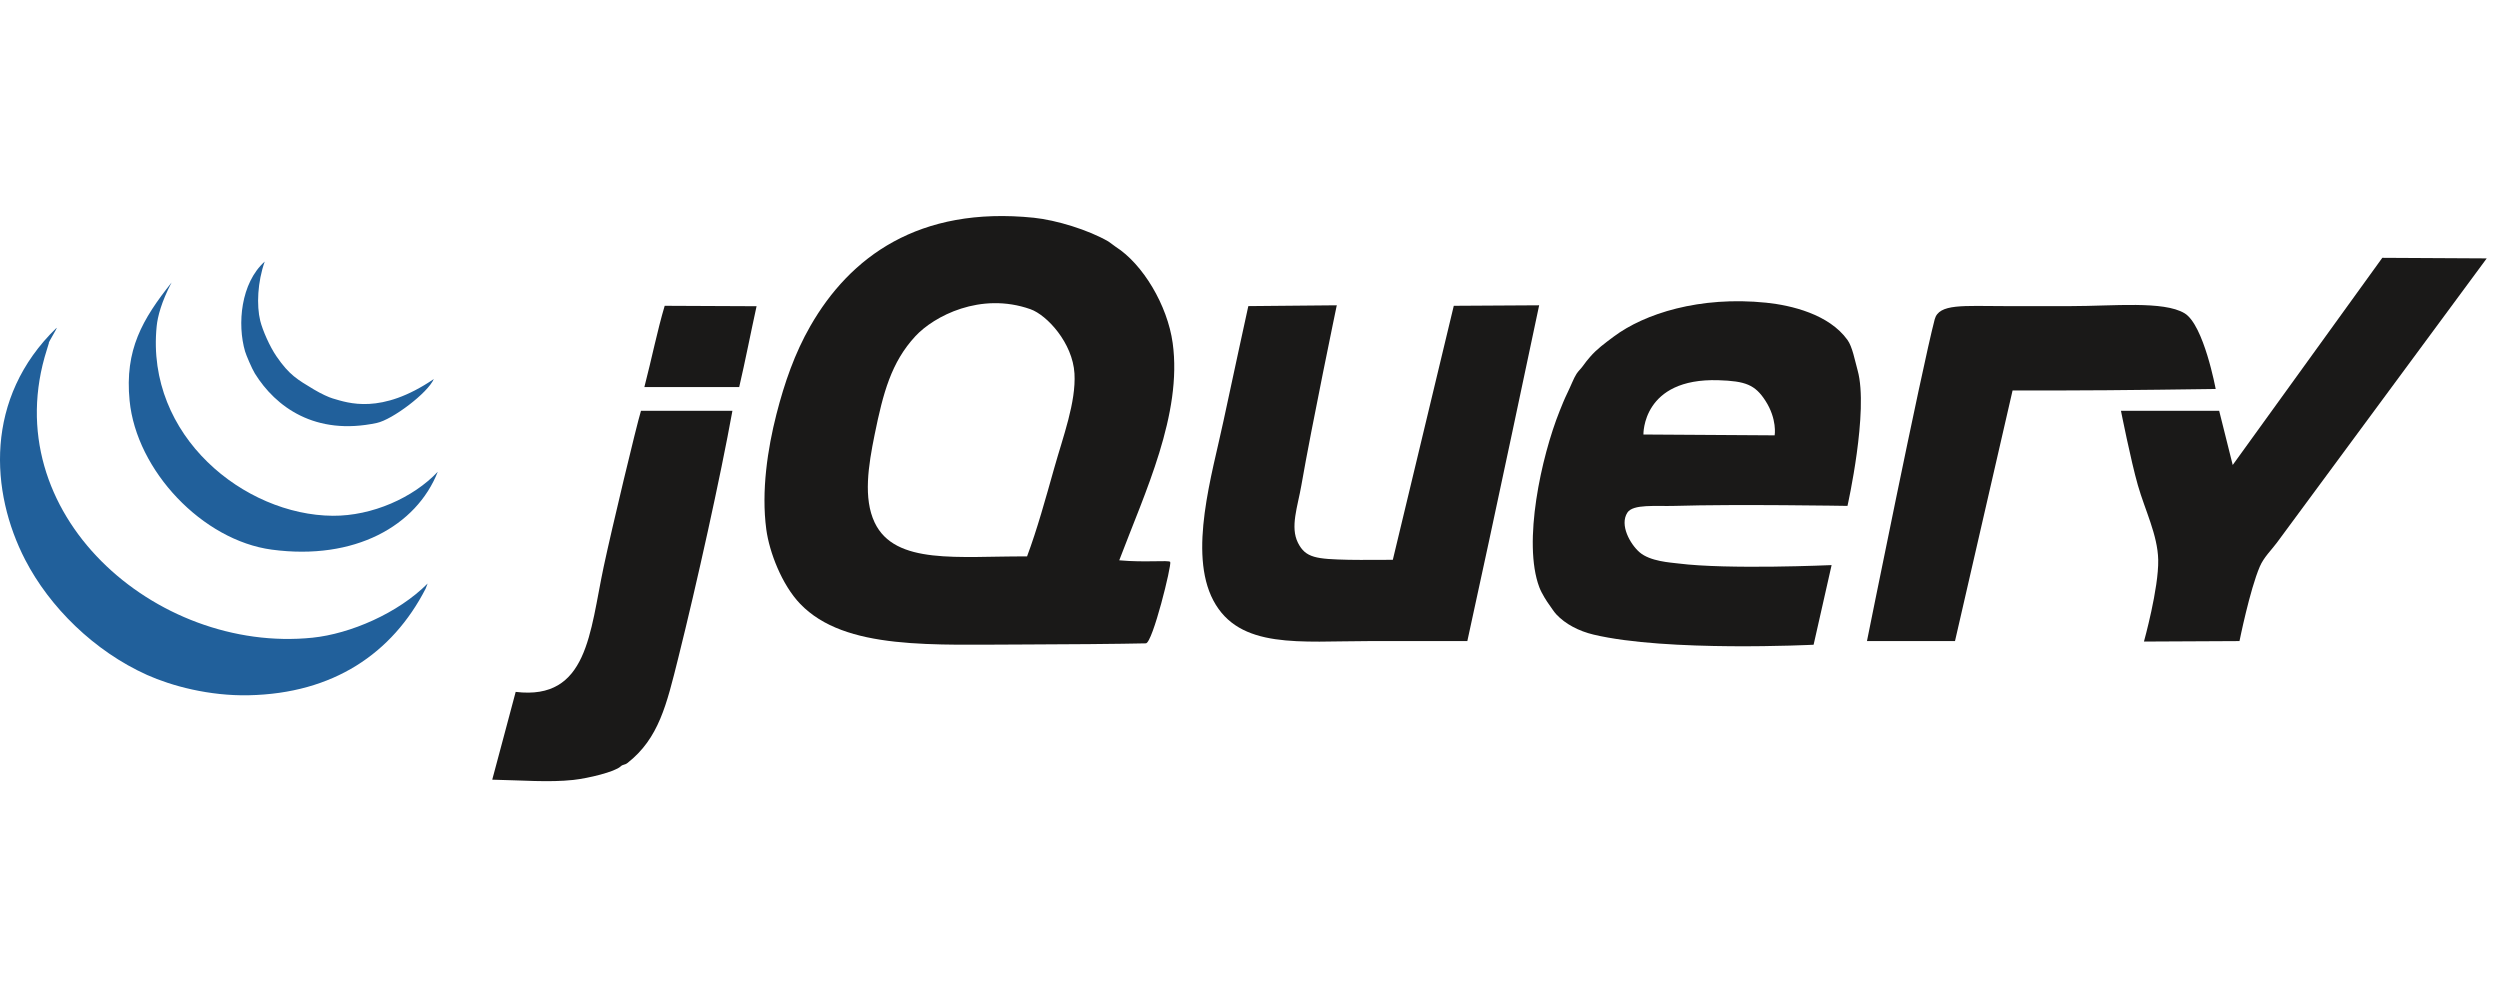
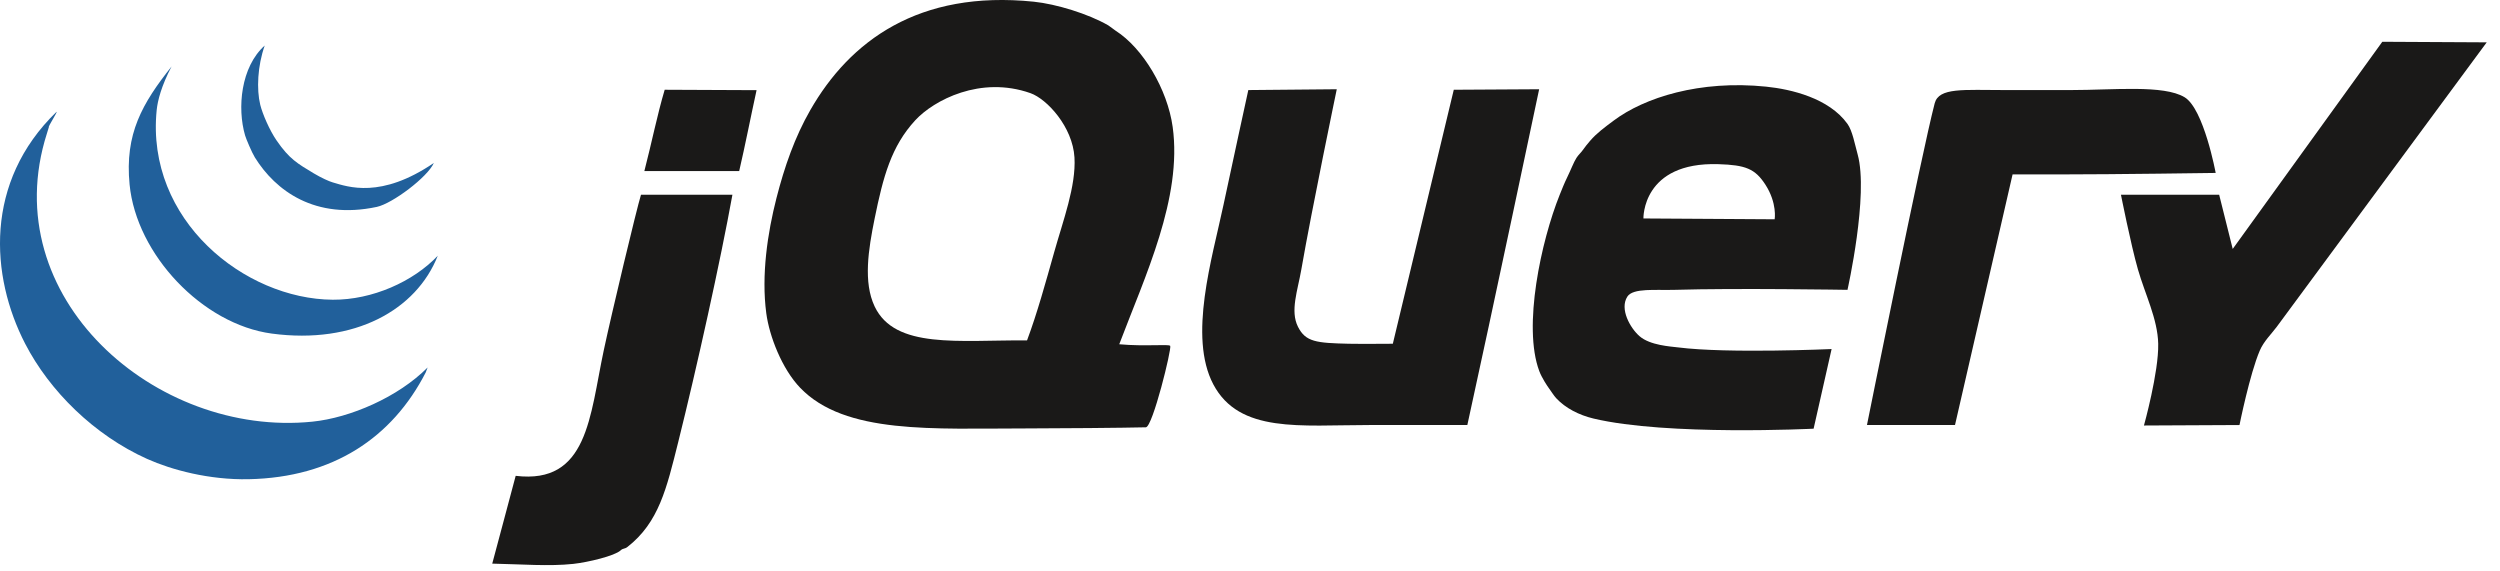
- <svg xmlns="http://www.w3.org/2000/svg" width="162" height="65" viewBox="0 0 162 37" fill="none">
+ <svg xmlns="http://www.w3.org/2000/svg" width="162" height="37" viewBox="0 0 162 37" fill="none">
  <path fill-rule="evenodd" clip-rule="evenodd" d="M154.373 2.707L161.139 2.744C161.139 2.744 148.56 19.789 147.533 21.178C147.199 21.628 146.692 22.113 146.435 22.714C145.786 24.226 145.119 27.542 145.119 27.542L138.928 27.573C138.928 27.573 139.891 24.117 139.852 22.275C139.817 20.667 138.996 19.061 138.535 17.447C138.07 15.815 137.438 12.619 137.438 12.619H143.802L144.68 16.131L154.373 2.707Z" fill="#1A1918" />
  <path fill-rule="evenodd" clip-rule="evenodd" d="M141.561 6.301C142.81 7.054 143.576 11.206 143.576 11.206C143.576 11.206 137.043 11.302 133.487 11.302H130.415L126.684 27.542H120.979C120.979 27.542 124.529 9.894 125.368 6.694C125.64 5.658 127.229 5.836 129.912 5.836H134.198C136.966 5.836 140.201 5.483 141.561 6.301Z" fill="#1A1918" />
  <path fill-rule="evenodd" clip-rule="evenodd" d="M114.998 14.21C114.998 14.21 115.176 13.168 114.395 11.961C113.728 10.932 113.111 10.693 111.356 10.638C106.398 10.482 106.494 14.156 106.494 14.156L114.998 14.21ZM120.375 10.004C121.102 12.624 119.717 18.782 119.717 18.782C119.717 18.782 112.485 18.661 108.525 18.782C107.293 18.819 105.819 18.648 105.452 19.221C104.936 20.024 105.64 21.26 106.238 21.782C106.925 22.383 108.263 22.451 108.744 22.512C111.959 22.921 118.688 22.618 118.688 22.618L117.522 27.779C117.522 27.779 108.013 28.256 103.257 27.121C102.318 26.897 101.438 26.445 100.843 25.804C100.681 25.629 100.54 25.39 100.387 25.183C100.264 25.019 99.906 24.477 99.746 24.049C98.66 21.154 99.873 15.608 101.063 12.637C101.201 12.293 101.374 11.856 101.557 11.485C101.785 11.022 101.978 10.5 102.16 10.223C102.283 10.032 102.435 9.909 102.562 9.729C102.709 9.516 102.88 9.31 103.038 9.126C103.477 8.617 103.975 8.257 104.574 7.809C106.556 6.326 110.142 5.173 114.45 5.615C116.071 5.781 118.521 6.361 119.717 8.029C120.037 8.474 120.195 9.358 120.375 10.004Z" fill="#1A1918" />
  <path fill-rule="evenodd" clip-rule="evenodd" d="M94.205 5.816L99.737 5.783C99.737 5.783 96.654 20.41 95.083 27.542H88.718C84.27 27.542 80.309 28.093 78.624 24.909C76.989 21.817 78.549 16.732 79.282 13.277C79.8 10.833 80.891 5.836 80.891 5.836L86.623 5.783C86.623 5.783 85.003 13.563 84.329 17.447C84.088 18.839 83.59 20.149 84.11 21.178C84.604 22.157 85.295 22.227 87.402 22.275C88.069 22.291 90.255 22.275 90.255 22.275L94.205 5.816Z" fill="#1A1918" />
  <path fill-rule="evenodd" clip-rule="evenodd" d="M68.309 16.35C68.888 14.291 69.733 12.06 69.626 10.205C69.51 8.221 67.846 6.415 66.773 6.036C63.541 4.894 60.514 6.49 59.312 7.791C57.755 9.477 57.229 11.445 56.678 14.155C56.268 16.168 55.932 18.292 56.678 19.861C57.999 22.635 62.118 22.03 66.553 22.056C67.212 20.292 67.756 18.31 68.309 16.35ZM75.99 8.23C76.622 12.825 74.197 17.897 72.527 22.308C74.23 22.462 75.722 22.284 75.83 22.411C75.942 22.576 74.689 27.676 74.252 27.689C72.9 27.724 68.421 27.762 66.553 27.762C60.459 27.762 54.758 28.159 51.85 25.128C50.669 23.897 49.853 21.786 49.655 20.3C49.326 17.82 49.739 15.09 50.314 12.839C50.834 10.806 51.501 8.888 52.508 7.133C55.069 2.662 59.524 -0.656 66.992 0.11C68.441 0.26 70.521 0.894 71.82 1.646C71.91 1.699 72.224 1.949 72.297 1.993C74.052 3.11 75.652 5.777 75.99 8.23Z" fill="#1A1918" />
  <path fill-rule="evenodd" clip-rule="evenodd" d="M49.026 5.843C48.657 7.521 48.288 9.424 47.9 11.083H41.755C42.231 9.244 42.596 7.416 43.072 5.816C45.038 5.816 46.866 5.843 49.026 5.843Z" fill="#1A1918" />
  <path fill-rule="evenodd" clip-rule="evenodd" d="M41.536 12.619H47.461C46.686 16.908 45.152 23.825 43.95 28.64C43.197 31.653 42.694 33.852 40.658 35.443C40.475 35.586 40.37 35.518 40.219 35.662C39.843 36.02 38.108 36.435 37.147 36.54C35.584 36.709 33.817 36.562 31.897 36.523C32.4 34.686 32.968 32.48 33.416 30.834C38.097 31.401 38.215 26.976 39.121 22.715C39.646 20.252 41.235 13.607 41.536 12.619Z" fill="#1A1918" />
  <path fill-rule="evenodd" clip-rule="evenodd" d="M27.71 23.812L27.583 24.141C25.419 28.354 21.585 30.939 16.116 31.053C13.559 31.106 11.123 30.45 9.532 29.737C6.098 28.194 3.21 25.332 1.632 22.275C-0.631 17.893 -1.039 11.796 3.666 7.243C3.739 7.243 3.096 8.23 3.168 8.23L3.039 8.651C-0.352 19.266 10.094 28.363 20.248 27.323C22.689 27.073 25.801 25.736 27.71 23.812Z" fill="#21609B" />
  <path fill-rule="evenodd" clip-rule="evenodd" d="M21.565 19.422C24.12 19.44 26.788 18.246 28.368 16.57C26.986 20.079 22.983 22.334 17.615 21.617C13.12 21.016 8.839 16.493 8.398 11.961C8.075 8.663 9.225 6.694 11.119 4.306C10.461 5.555 10.215 6.518 10.153 7.133C9.434 14.267 15.853 19.385 21.565 19.422Z" fill="#21609B" />
  <path fill-rule="evenodd" clip-rule="evenodd" d="M28.112 10.561C27.714 11.472 25.428 13.192 24.418 13.407C20.42 14.259 17.859 12.363 16.518 10.205C16.318 9.883 15.949 9.003 15.883 8.779C15.363 7.01 15.602 4.335 17.154 2.95C16.687 4.267 16.619 5.796 16.864 6.79C17.014 7.392 17.468 8.441 17.922 9.101C18.749 10.304 19.274 10.596 20.336 11.235C20.815 11.522 21.328 11.753 21.55 11.816C22.557 12.112 24.683 12.894 28.112 10.561Z" fill="#21609B" />
</svg>
